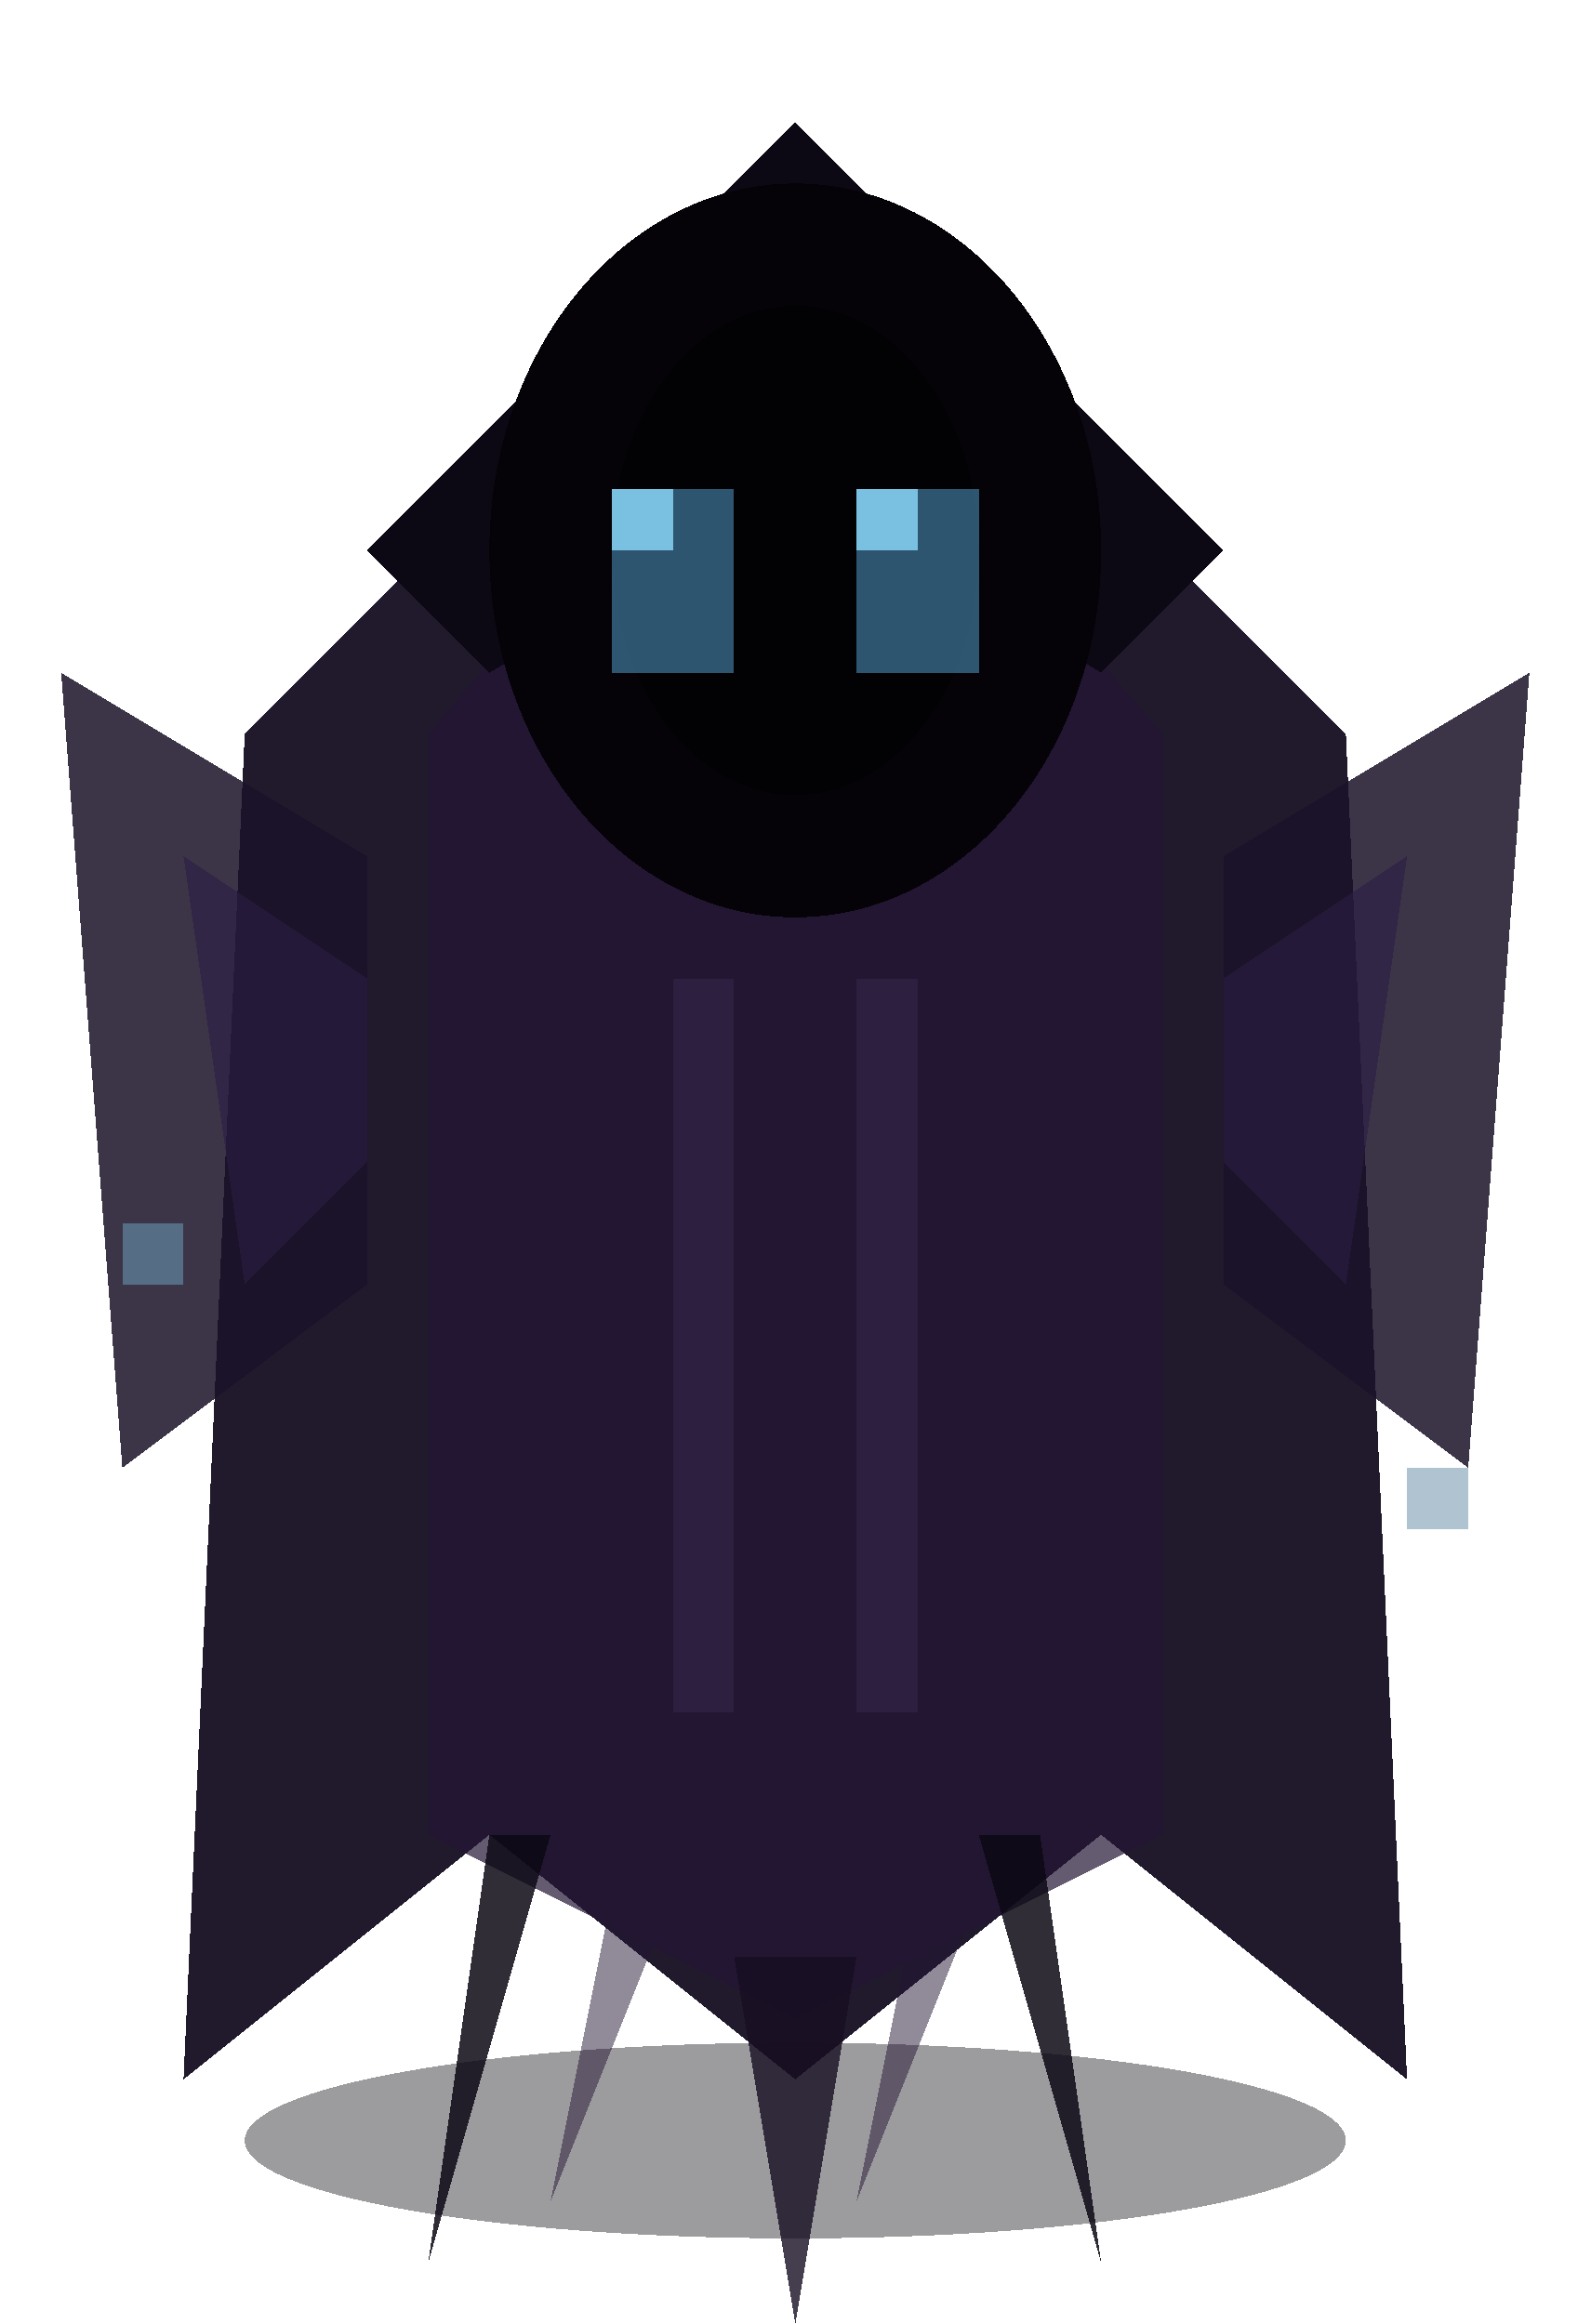
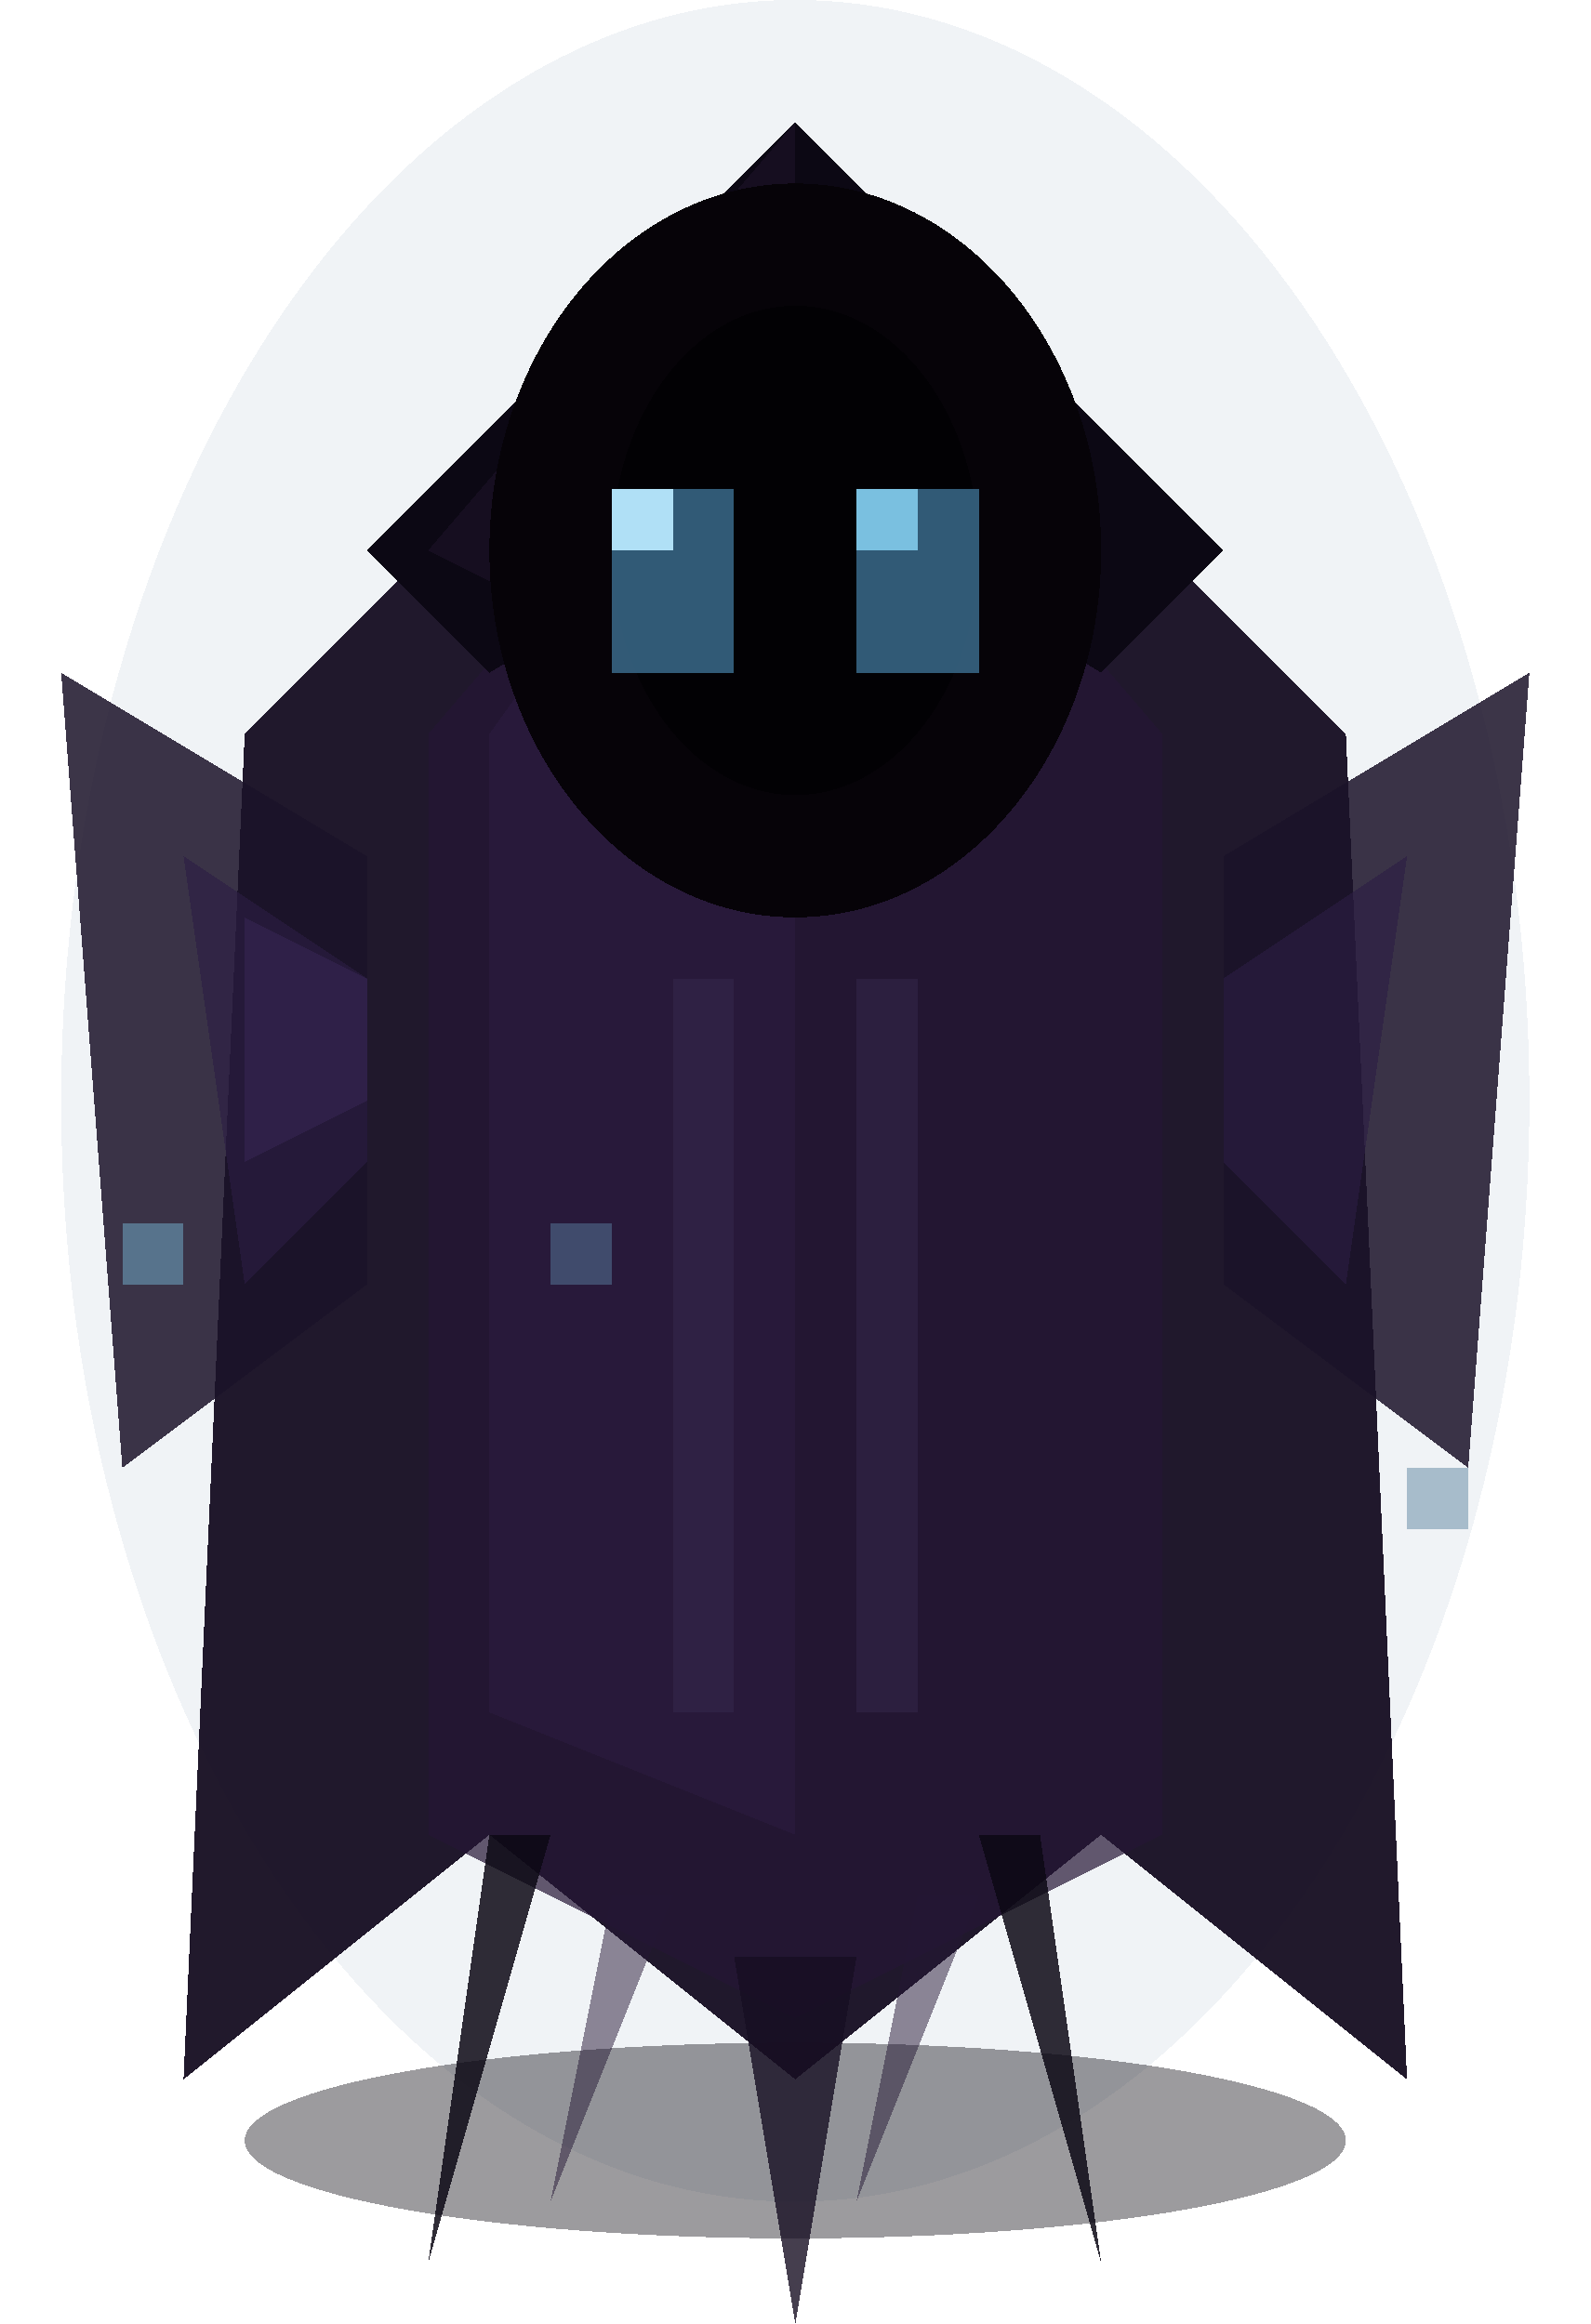
<svg xmlns="http://www.w3.org/2000/svg" viewBox="0 0 26 38" shape-rendering="crispEdges" preserveAspectRatio="xMidYMax meet" aria-label="Wraith of Fear">
+   <ellipse cx="13" cy="18" rx="12" ry="18" fill="#3a6a8a" opacity="0.08" />
  <ellipse cx="13" cy="35" rx="9" ry="1.6" fill="#08060c" opacity="0.4" />
  <polygon points="13,3 4,12 3,34 8,30 13,34 18,30 23,34 22,12" fill="#160e22" opacity="0.95" />
  <polygon points="13,5 7,12 7,30 13,33 19,30 19,12" fill="#241634" opacity="0.7" />
+   <polygon points="13,5 8,12 8,28 13,30 13,8" fill="#2e1c42" opacity="0.5" />
  <polygon points="13,2 6,9 8,11 13,8 18,11 20,9" fill="#0c0814" />
+   <polygon points="13,2 7,9 9,10 13,7" fill="#1c1228" opacity="0.6" />
  <ellipse cx="13" cy="9" rx="5" ry="6" fill="#060308" />
  <ellipse cx="13" cy="9" rx="3" ry="4" fill="#020104" />
-   <rect x="10" y="8" width="2" height="3" fill="#3a6a8a" opacity="0.8" />
-   <rect x="14" y="8" width="2" height="3" fill="#3a6a8a" opacity="0.8" />
+   <rect x="10" y="8" width="2" height="3" fill="#3a6a8a" opacity="0.85" />
+   <rect x="14" y="8" width="2" height="3" fill="#3a6a8a" opacity="0.85" />
  <rect x="10" y="8" width="1" height="1" fill="#7ac0e0" />
  <rect x="14" y="8" width="1" height="1" fill="#7ac0e0" />
+   <rect x="10" y="8" width="1" height="1" fill="#c8eeff" opacity="0.7" />
  <polygon points="6,14 1,11 2,24 6,21" fill="#1a1228" opacity="0.85" />
  <polygon points="20,14 25,11 24,24 20,21" fill="#1a1228" opacity="0.85" />
  <polygon points="6,16 3,14 4,21 6,19" fill="#2c1d44" opacity="0.6" />
  <polygon points="20,16 23,14 22,21 20,19" fill="#2c1d44" opacity="0.6" />
+   <polygon points="6,16 4,15 4,19 6,18" fill="#3a2858" opacity="0.5" />
  <polygon points="8,30 7,37 9,30" fill="#0c0814" opacity="0.85" />
  <polygon points="12,32 13,38 14,32" fill="#160e22" opacity="0.8" />
  <polygon points="17,30 18,37 16,30" fill="#0c0814" opacity="0.85" />
  <polygon points="10,31 9,36 11,31" fill="#241634" opacity="0.5" />
  <polygon points="15,31 14,36 16,31" fill="#241634" opacity="0.5" />
  <rect x="11" y="16" width="1" height="12" fill="#3a2c52" opacity="0.4" />
  <rect x="14" y="16" width="1" height="12" fill="#3a2c52" opacity="0.4" />
-   <rect x="2" y="20" width="1" height="1" fill="#7ac0e0" opacity="0.4" />
+   <rect x="2" y="20" width="1" height="1" fill="#7ac0e0" opacity="0.45" />
  <rect x="23" y="24" width="1" height="1" fill="#3a6a8a" opacity="0.4" />
+   <rect x="9" y="20" width="1" height="1" fill="#7ac0e0" opacity="0.3" />
</svg>
